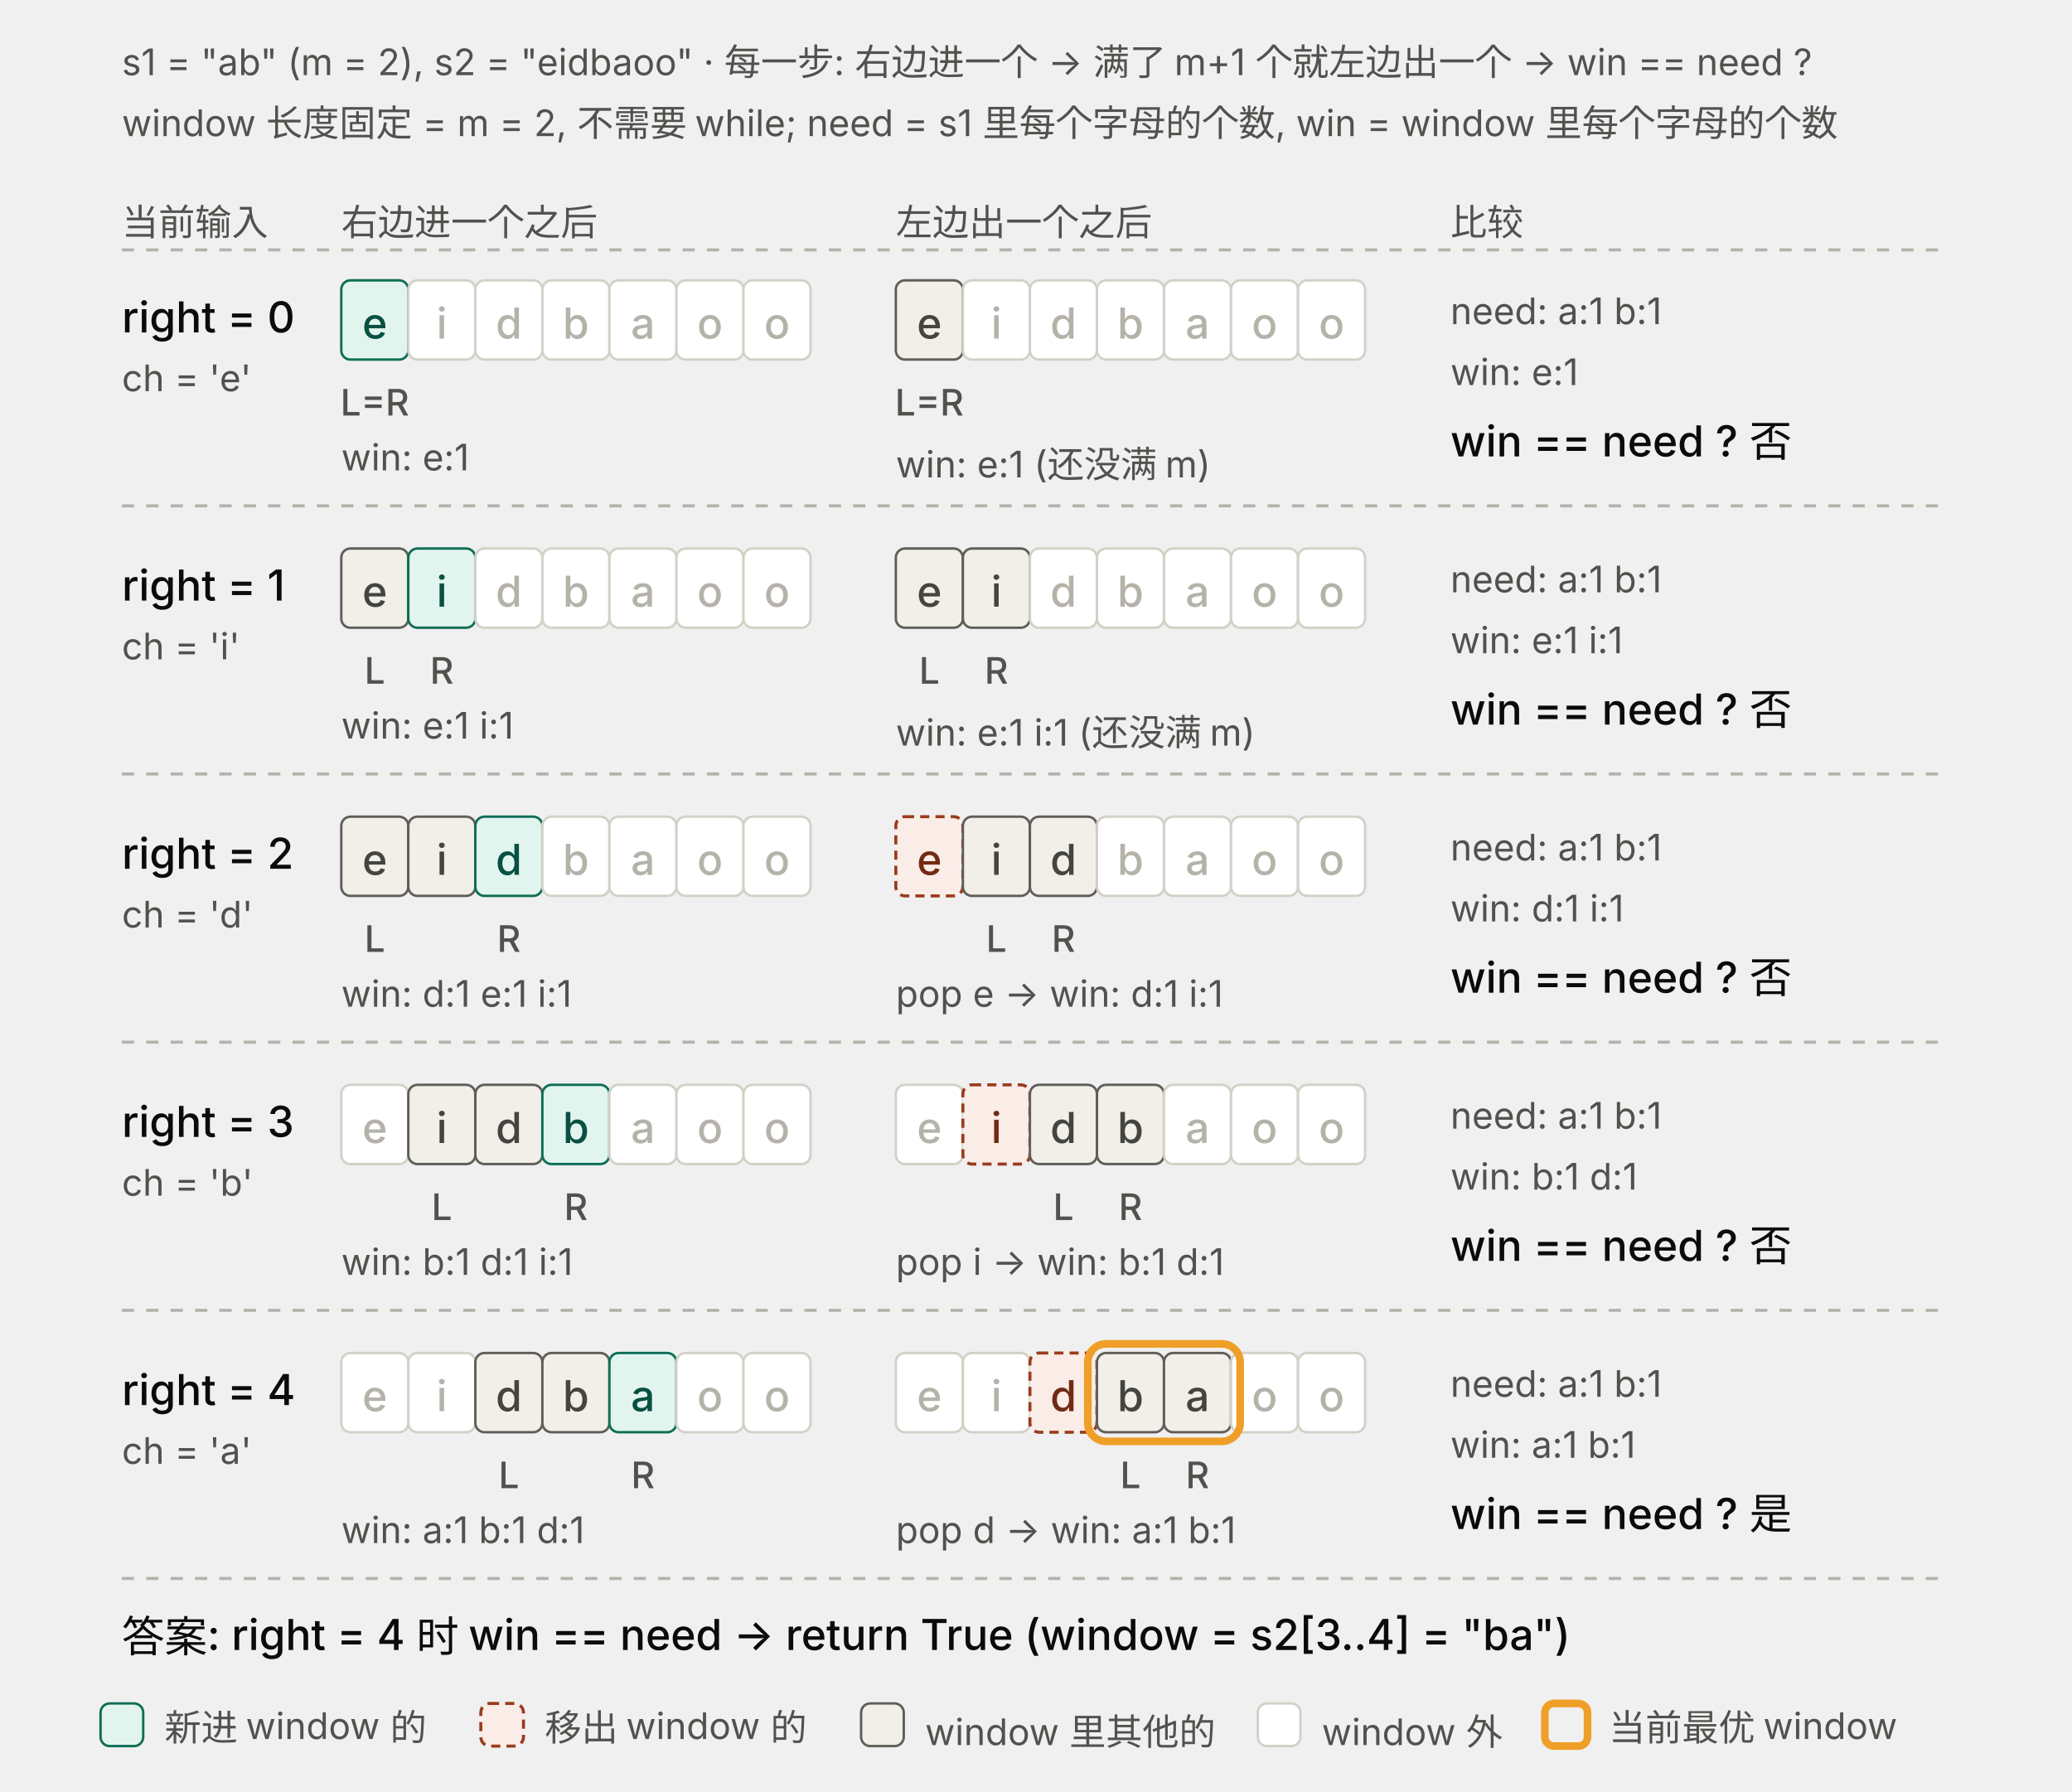
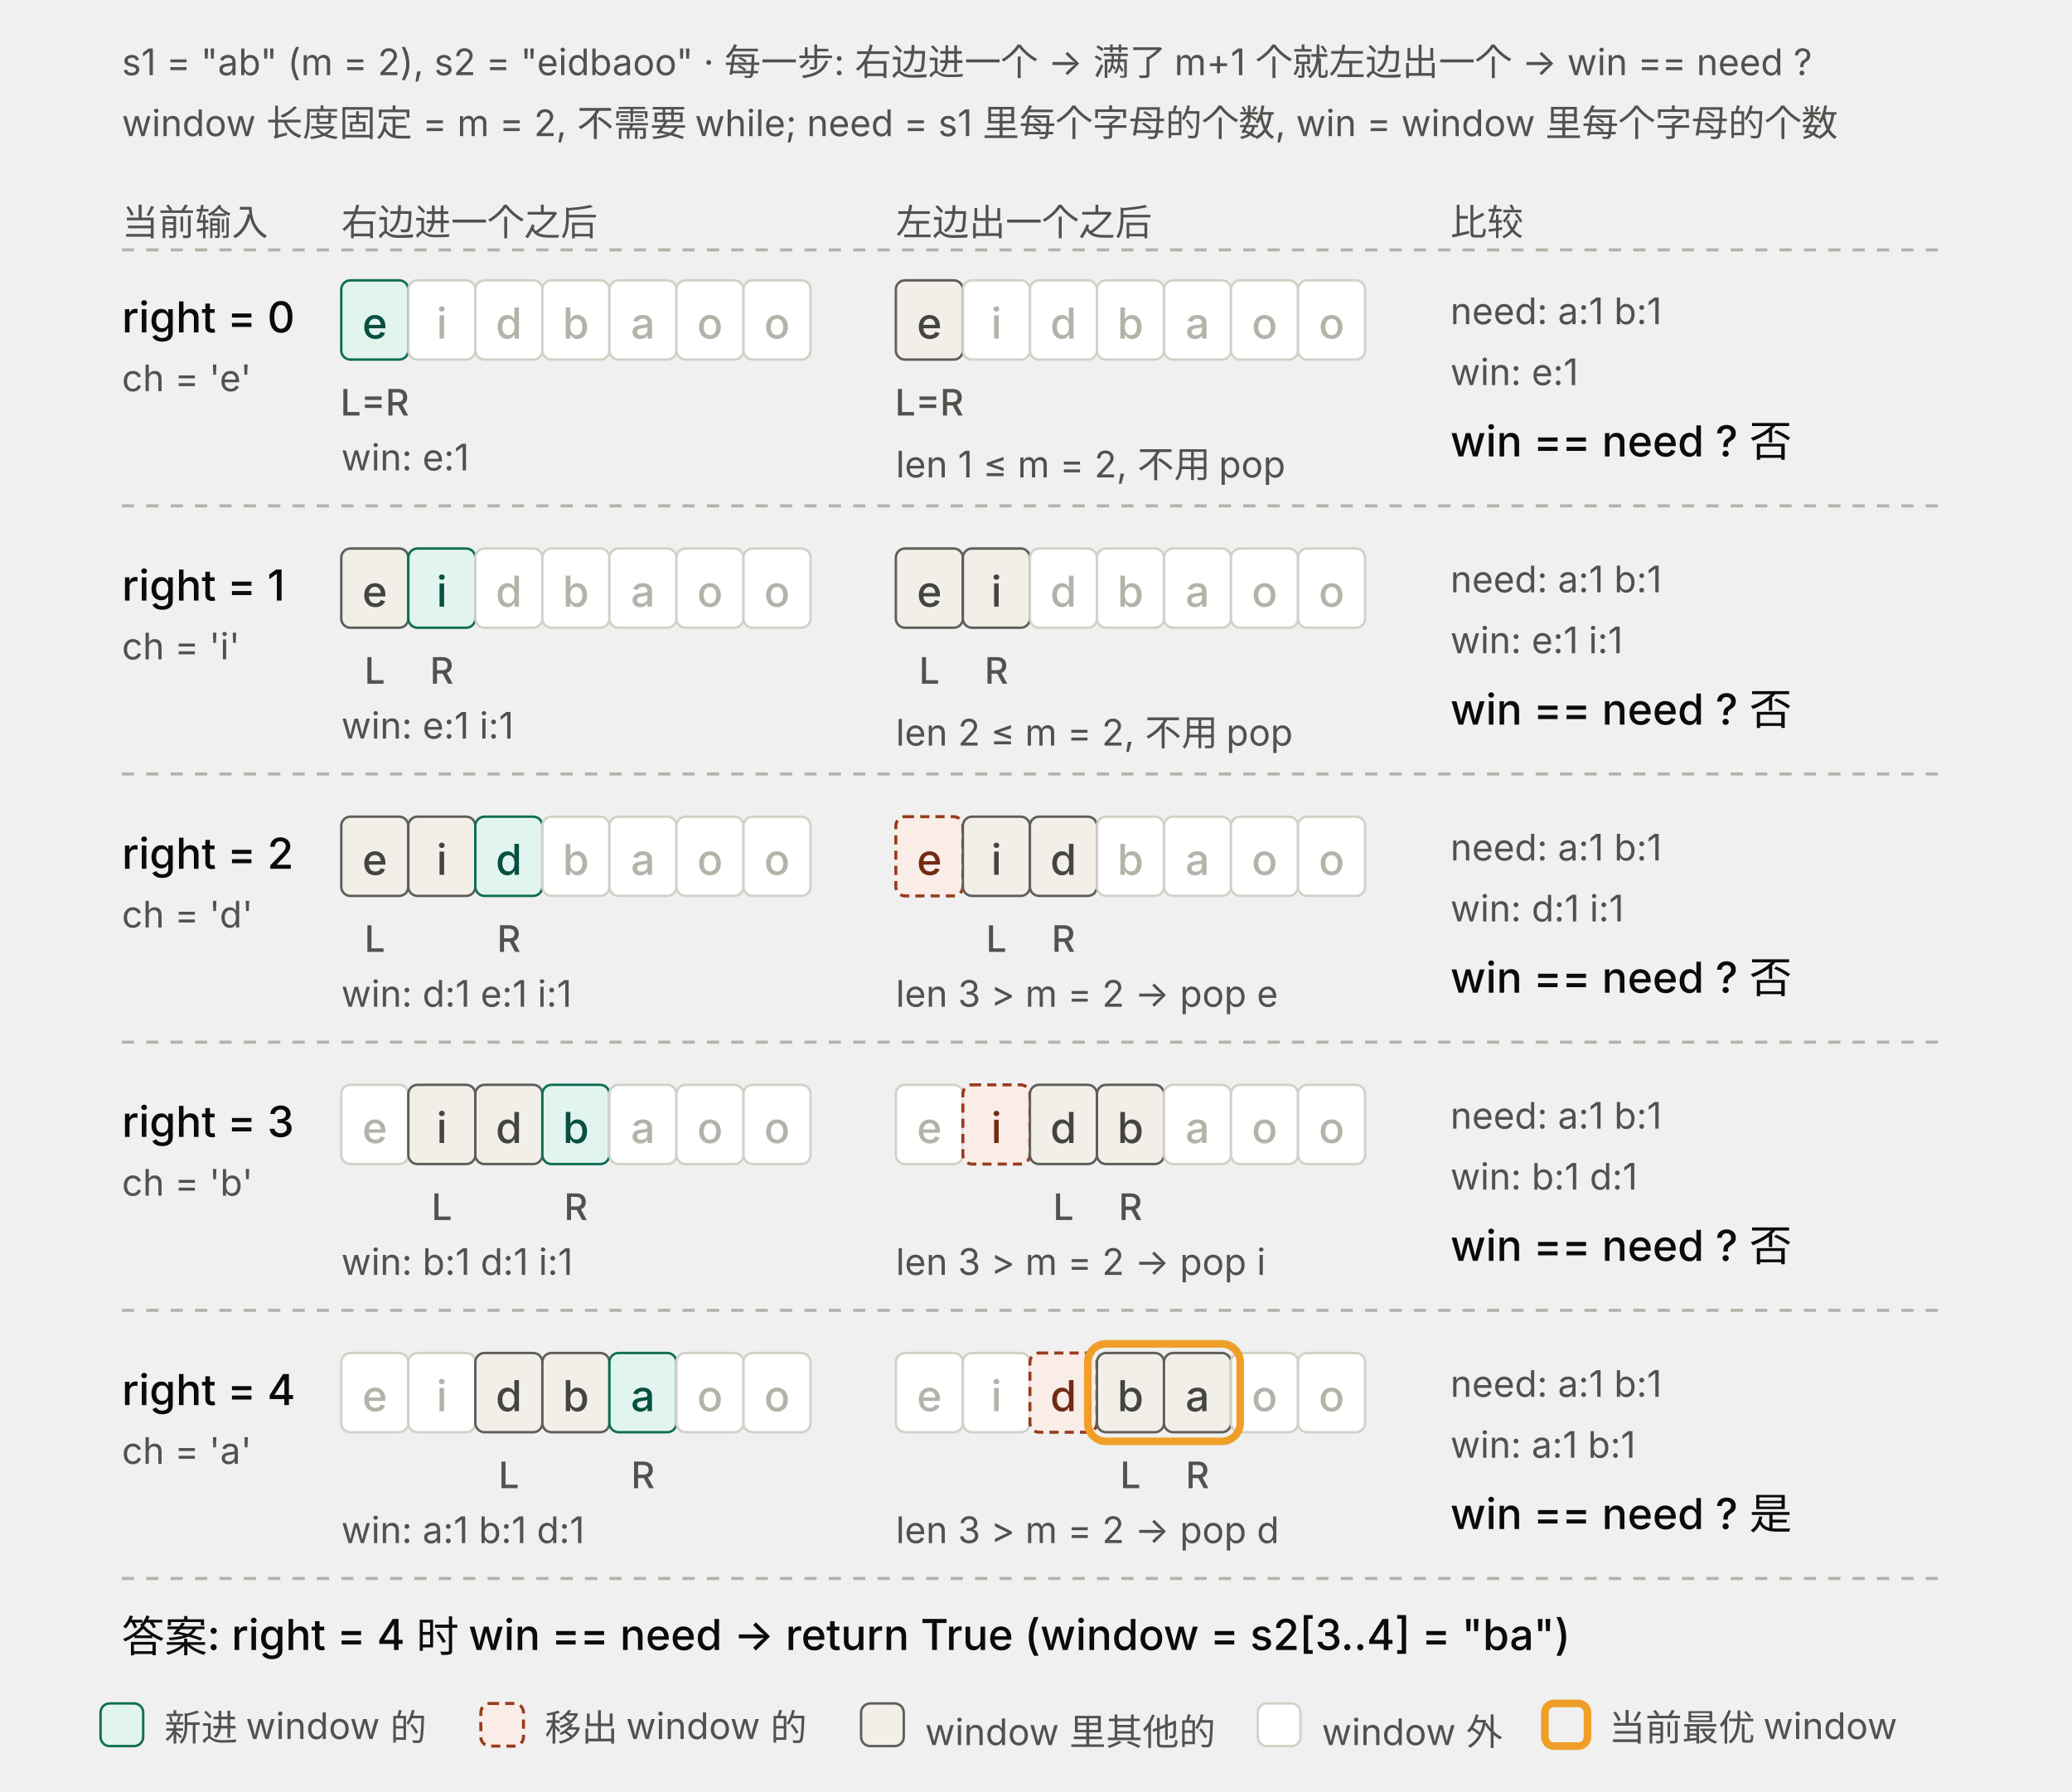
<svg xmlns="http://www.w3.org/2000/svg" width="100%" viewBox="0 0 680 588" role="img" font-family="ui-sans-serif, system-ui, -apple-system, &quot;PingFang SC&quot;, sans-serif">
  <defs>
    <marker id="arr_52514E" viewBox="0 0 10 10" refX="8" refY="5" markerWidth="6" markerHeight="6" orient="auto">
      <path d="M2 1L8 5L2 9" fill="none" stroke="#52514E" stroke-width="1.5" stroke-linecap="round" stroke-linejoin="round" />
    </marker>
    <marker id="arr_898781" viewBox="0 0 10 10" refX="8" refY="5" markerWidth="6" markerHeight="6" orient="auto">
      <path d="M2 1L8 5L2 9" fill="none" stroke="#898781" stroke-width="1.5" stroke-linecap="round" stroke-linejoin="round" />
    </marker>
    <marker id="arr_D85A30" viewBox="0 0 10 10" refX="8" refY="5" markerWidth="6" markerHeight="6" orient="auto">
      <path d="M2 1L8 5L2 9" fill="none" stroke="#D85A30" stroke-width="1.5" stroke-linecap="round" stroke-linejoin="round" />
    </marker>
  </defs>
  <text x="40" y="18" font-size="12" fill="#52514E" text-anchor="start" font-weight="400" dominant-baseline="central">s1 = "ab" (m = 2), s2 = "eidbaoo" · 每一步: 右边进一个 → 满了 m+1 个就左边出一个 → win == need ?</text>
  <text x="40" y="38" font-size="12" fill="#52514E" text-anchor="start" font-weight="400" dominant-baseline="central">window 长度固定 = m = 2, 不需要 while; need = s1 里每个字母的个数, win = window 里每个字母的个数</text>
  <text x="40" y="72" font-size="12" fill="#52514E" text-anchor="start" font-weight="400" dominant-baseline="central">当前输入</text>
  <text x="112" y="72" font-size="12" fill="#52514E" text-anchor="start" font-weight="400" dominant-baseline="central">右边进一个之后</text>
  <text x="294" y="72" font-size="12" fill="#52514E" text-anchor="start" font-weight="400" dominant-baseline="central">左边出一个之后</text>
  <text x="476" y="72" font-size="12" fill="#52514E" text-anchor="start" font-weight="400" dominant-baseline="central">比较</text>
  <line x1="40" y1="82" x2="640" y2="82" stroke="#B4B2A9" stroke-width="1" stroke-dasharray="4 4" />
  <text x="40" y="104" font-size="14" fill="#0B0B0B" text-anchor="start" font-weight="500" dominant-baseline="central">right = 0</text>
  <text x="40" y="124" font-size="12" fill="#52514E" text-anchor="start" font-weight="400" dominant-baseline="central">ch = 'e'</text>
  <rect x="112" y="92" width="22" height="26" rx="3" fill="#E1F5EE" stroke="#0F6E56" stroke-width="0.8" />
  <text x="123.0" y="106.0" font-size="14" fill="#085041" text-anchor="middle" font-weight="500" dominant-baseline="central">e</text>
  <rect x="134" y="92" width="22" height="26" rx="3" fill="#FFFFFF" stroke="#D3D1C7" stroke-width="0.8" />
  <text x="145.0" y="106.0" font-size="14" fill="#B4B2A9" text-anchor="middle" font-weight="500" dominant-baseline="central">i</text>
  <rect x="156" y="92" width="22" height="26" rx="3" fill="#FFFFFF" stroke="#D3D1C7" stroke-width="0.8" />
  <text x="167.0" y="106.0" font-size="14" fill="#B4B2A9" text-anchor="middle" font-weight="500" dominant-baseline="central">d</text>
  <rect x="178" y="92" width="22" height="26" rx="3" fill="#FFFFFF" stroke="#D3D1C7" stroke-width="0.8" />
  <text x="189.0" y="106.0" font-size="14" fill="#B4B2A9" text-anchor="middle" font-weight="500" dominant-baseline="central">b</text>
  <rect x="200" y="92" width="22" height="26" rx="3" fill="#FFFFFF" stroke="#D3D1C7" stroke-width="0.8" />
  <text x="211.0" y="106.0" font-size="14" fill="#B4B2A9" text-anchor="middle" font-weight="500" dominant-baseline="central">a</text>
  <rect x="222" y="92" width="22" height="26" rx="3" fill="#FFFFFF" stroke="#D3D1C7" stroke-width="0.8" />
  <text x="233.0" y="106.0" font-size="14" fill="#B4B2A9" text-anchor="middle" font-weight="500" dominant-baseline="central">o</text>
  <rect x="244" y="92" width="22" height="26" rx="3" fill="#FFFFFF" stroke="#D3D1C7" stroke-width="0.8" />
  <text x="255.0" y="106.0" font-size="14" fill="#B4B2A9" text-anchor="middle" font-weight="500" dominant-baseline="central">o</text>
  <text x="123.0" y="132" font-size="12" fill="#52514E" text-anchor="middle" font-weight="500" dominant-baseline="central">L=R</text>
  <text x="112" y="150" font-size="12" fill="#52514E" text-anchor="start" font-weight="400" dominant-baseline="central">win: e:1</text>
  <rect x="294" y="92" width="22" height="26" rx="3" fill="#F1EFE8" stroke="#5F5E5A" stroke-width="0.8" />
  <text x="305.0" y="106.0" font-size="14" fill="#444441" text-anchor="middle" font-weight="500" dominant-baseline="central">e</text>
  <rect x="316" y="92" width="22" height="26" rx="3" fill="#FFFFFF" stroke="#D3D1C7" stroke-width="0.8" />
  <text x="327.0" y="106.0" font-size="14" fill="#B4B2A9" text-anchor="middle" font-weight="500" dominant-baseline="central">i</text>
  <rect x="338" y="92" width="22" height="26" rx="3" fill="#FFFFFF" stroke="#D3D1C7" stroke-width="0.8" />
  <text x="349.0" y="106.0" font-size="14" fill="#B4B2A9" text-anchor="middle" font-weight="500" dominant-baseline="central">d</text>
  <rect x="360" y="92" width="22" height="26" rx="3" fill="#FFFFFF" stroke="#D3D1C7" stroke-width="0.8" />
  <text x="371.0" y="106.0" font-size="14" fill="#B4B2A9" text-anchor="middle" font-weight="500" dominant-baseline="central">b</text>
  <rect x="382" y="92" width="22" height="26" rx="3" fill="#FFFFFF" stroke="#D3D1C7" stroke-width="0.8" />
  <text x="393.0" y="106.0" font-size="14" fill="#B4B2A9" text-anchor="middle" font-weight="500" dominant-baseline="central">a</text>
  <rect x="404" y="92" width="22" height="26" rx="3" fill="#FFFFFF" stroke="#D3D1C7" stroke-width="0.8" />
  <text x="415.0" y="106.0" font-size="14" fill="#B4B2A9" text-anchor="middle" font-weight="500" dominant-baseline="central">o</text>
  <rect x="426" y="92" width="22" height="26" rx="3" fill="#FFFFFF" stroke="#D3D1C7" stroke-width="0.8" />
  <text x="437.0" y="106.0" font-size="14" fill="#B4B2A9" text-anchor="middle" font-weight="500" dominant-baseline="central">o</text>
  <text x="305.0" y="132" font-size="12" fill="#52514E" text-anchor="middle" font-weight="500" dominant-baseline="central">L=R</text>
-   <text x="294" y="150" font-size="12" fill="#52514E" text-anchor="start" font-weight="400" dominant-baseline="central">win: e:1 (还没满 m)</text>
+   <text x="294" y="150" font-size="12" fill="#52514E" text-anchor="start" font-weight="400" dominant-baseline="central">len 1 ≤ m = 2, 不用 pop</text>
  <text x="476" y="102" font-size="12" fill="#52514E" text-anchor="start" font-weight="400" dominant-baseline="central">need: a:1 b:1</text>
  <text x="476" y="122" font-size="12" fill="#52514E" text-anchor="start" font-weight="400" dominant-baseline="central">win:  e:1</text>
  <text x="476" y="142" font-size="14" fill="#0B0B0B" text-anchor="start" font-weight="500" dominant-baseline="central">win == need ? 否</text>
  <line x1="40" y1="166" x2="640" y2="166" stroke="#B4B2A9" stroke-width="1" stroke-dasharray="4 4" />
  <text x="40" y="192" font-size="14" fill="#0B0B0B" text-anchor="start" font-weight="500" dominant-baseline="central">right = 1</text>
  <text x="40" y="212" font-size="12" fill="#52514E" text-anchor="start" font-weight="400" dominant-baseline="central">ch = 'i'</text>
  <rect x="112" y="180" width="22" height="26" rx="3" fill="#F1EFE8" stroke="#5F5E5A" stroke-width="0.8" />
  <text x="123.0" y="194.0" font-size="14" fill="#444441" text-anchor="middle" font-weight="500" dominant-baseline="central">e</text>
  <rect x="134" y="180" width="22" height="26" rx="3" fill="#E1F5EE" stroke="#0F6E56" stroke-width="0.8" />
  <text x="145.0" y="194.0" font-size="14" fill="#085041" text-anchor="middle" font-weight="500" dominant-baseline="central">i</text>
  <rect x="156" y="180" width="22" height="26" rx="3" fill="#FFFFFF" stroke="#D3D1C7" stroke-width="0.8" />
  <text x="167.0" y="194.0" font-size="14" fill="#B4B2A9" text-anchor="middle" font-weight="500" dominant-baseline="central">d</text>
  <rect x="178" y="180" width="22" height="26" rx="3" fill="#FFFFFF" stroke="#D3D1C7" stroke-width="0.8" />
  <text x="189.0" y="194.0" font-size="14" fill="#B4B2A9" text-anchor="middle" font-weight="500" dominant-baseline="central">b</text>
  <rect x="200" y="180" width="22" height="26" rx="3" fill="#FFFFFF" stroke="#D3D1C7" stroke-width="0.8" />
  <text x="211.0" y="194.0" font-size="14" fill="#B4B2A9" text-anchor="middle" font-weight="500" dominant-baseline="central">a</text>
  <rect x="222" y="180" width="22" height="26" rx="3" fill="#FFFFFF" stroke="#D3D1C7" stroke-width="0.8" />
  <text x="233.0" y="194.0" font-size="14" fill="#B4B2A9" text-anchor="middle" font-weight="500" dominant-baseline="central">o</text>
  <rect x="244" y="180" width="22" height="26" rx="3" fill="#FFFFFF" stroke="#D3D1C7" stroke-width="0.8" />
  <text x="255.0" y="194.0" font-size="14" fill="#B4B2A9" text-anchor="middle" font-weight="500" dominant-baseline="central">o</text>
  <text x="123.0" y="220" font-size="12" fill="#52514E" text-anchor="middle" font-weight="500" dominant-baseline="central">L</text>
  <text x="145.0" y="220" font-size="12" fill="#52514E" text-anchor="middle" font-weight="500" dominant-baseline="central">R</text>
  <text x="112" y="238" font-size="12" fill="#52514E" text-anchor="start" font-weight="400" dominant-baseline="central">win: e:1 i:1</text>
  <rect x="294" y="180" width="22" height="26" rx="3" fill="#F1EFE8" stroke="#5F5E5A" stroke-width="0.8" />
  <text x="305.0" y="194.0" font-size="14" fill="#444441" text-anchor="middle" font-weight="500" dominant-baseline="central">e</text>
  <rect x="316" y="180" width="22" height="26" rx="3" fill="#F1EFE8" stroke="#5F5E5A" stroke-width="0.8" />
  <text x="327.0" y="194.0" font-size="14" fill="#444441" text-anchor="middle" font-weight="500" dominant-baseline="central">i</text>
  <rect x="338" y="180" width="22" height="26" rx="3" fill="#FFFFFF" stroke="#D3D1C7" stroke-width="0.8" />
  <text x="349.0" y="194.0" font-size="14" fill="#B4B2A9" text-anchor="middle" font-weight="500" dominant-baseline="central">d</text>
  <rect x="360" y="180" width="22" height="26" rx="3" fill="#FFFFFF" stroke="#D3D1C7" stroke-width="0.8" />
  <text x="371.0" y="194.0" font-size="14" fill="#B4B2A9" text-anchor="middle" font-weight="500" dominant-baseline="central">b</text>
  <rect x="382" y="180" width="22" height="26" rx="3" fill="#FFFFFF" stroke="#D3D1C7" stroke-width="0.8" />
  <text x="393.0" y="194.0" font-size="14" fill="#B4B2A9" text-anchor="middle" font-weight="500" dominant-baseline="central">a</text>
  <rect x="404" y="180" width="22" height="26" rx="3" fill="#FFFFFF" stroke="#D3D1C7" stroke-width="0.8" />
  <text x="415.0" y="194.0" font-size="14" fill="#B4B2A9" text-anchor="middle" font-weight="500" dominant-baseline="central">o</text>
  <rect x="426" y="180" width="22" height="26" rx="3" fill="#FFFFFF" stroke="#D3D1C7" stroke-width="0.8" />
  <text x="437.0" y="194.0" font-size="14" fill="#B4B2A9" text-anchor="middle" font-weight="500" dominant-baseline="central">o</text>
  <text x="305.0" y="220" font-size="12" fill="#52514E" text-anchor="middle" font-weight="500" dominant-baseline="central">L</text>
  <text x="327.0" y="220" font-size="12" fill="#52514E" text-anchor="middle" font-weight="500" dominant-baseline="central">R</text>
-   <text x="294" y="238" font-size="12" fill="#52514E" text-anchor="start" font-weight="400" dominant-baseline="central">win: e:1 i:1 (还没满 m)</text>
+   <text x="294" y="238" font-size="12" fill="#52514E" text-anchor="start" font-weight="400" dominant-baseline="central">len 2 ≤ m = 2, 不用 pop</text>
  <text x="476" y="190" font-size="12" fill="#52514E" text-anchor="start" font-weight="400" dominant-baseline="central">need: a:1 b:1</text>
  <text x="476" y="210" font-size="12" fill="#52514E" text-anchor="start" font-weight="400" dominant-baseline="central">win:  e:1 i:1</text>
  <text x="476" y="230" font-size="14" fill="#0B0B0B" text-anchor="start" font-weight="500" dominant-baseline="central">win == need ? 否</text>
  <line x1="40" y1="254" x2="640" y2="254" stroke="#B4B2A9" stroke-width="1" stroke-dasharray="4 4" />
  <text x="40" y="280" font-size="14" fill="#0B0B0B" text-anchor="start" font-weight="500" dominant-baseline="central">right = 2</text>
  <text x="40" y="300" font-size="12" fill="#52514E" text-anchor="start" font-weight="400" dominant-baseline="central">ch = 'd'</text>
  <rect x="112" y="268" width="22" height="26" rx="3" fill="#F1EFE8" stroke="#5F5E5A" stroke-width="0.8" />
  <text x="123.0" y="282.0" font-size="14" fill="#444441" text-anchor="middle" font-weight="500" dominant-baseline="central">e</text>
  <rect x="134" y="268" width="22" height="26" rx="3" fill="#F1EFE8" stroke="#5F5E5A" stroke-width="0.8" />
  <text x="145.0" y="282.0" font-size="14" fill="#444441" text-anchor="middle" font-weight="500" dominant-baseline="central">i</text>
  <rect x="156" y="268" width="22" height="26" rx="3" fill="#E1F5EE" stroke="#0F6E56" stroke-width="0.8" />
  <text x="167.0" y="282.0" font-size="14" fill="#085041" text-anchor="middle" font-weight="500" dominant-baseline="central">d</text>
  <rect x="178" y="268" width="22" height="26" rx="3" fill="#FFFFFF" stroke="#D3D1C7" stroke-width="0.8" />
  <text x="189.0" y="282.0" font-size="14" fill="#B4B2A9" text-anchor="middle" font-weight="500" dominant-baseline="central">b</text>
  <rect x="200" y="268" width="22" height="26" rx="3" fill="#FFFFFF" stroke="#D3D1C7" stroke-width="0.8" />
  <text x="211.0" y="282.0" font-size="14" fill="#B4B2A9" text-anchor="middle" font-weight="500" dominant-baseline="central">a</text>
  <rect x="222" y="268" width="22" height="26" rx="3" fill="#FFFFFF" stroke="#D3D1C7" stroke-width="0.8" />
  <text x="233.0" y="282.0" font-size="14" fill="#B4B2A9" text-anchor="middle" font-weight="500" dominant-baseline="central">o</text>
  <rect x="244" y="268" width="22" height="26" rx="3" fill="#FFFFFF" stroke="#D3D1C7" stroke-width="0.8" />
  <text x="255.0" y="282.0" font-size="14" fill="#B4B2A9" text-anchor="middle" font-weight="500" dominant-baseline="central">o</text>
  <text x="123.0" y="308" font-size="12" fill="#52514E" text-anchor="middle" font-weight="500" dominant-baseline="central">L</text>
  <text x="167.0" y="308" font-size="12" fill="#52514E" text-anchor="middle" font-weight="500" dominant-baseline="central">R</text>
  <text x="112" y="326" font-size="12" fill="#52514E" text-anchor="start" font-weight="400" dominant-baseline="central">win: d:1 e:1 i:1</text>
  <rect x="294" y="268" width="22" height="26" rx="3" fill="#FAECE7" stroke="#993C1D" stroke-width="1" stroke-dasharray="3 2" />
  <text x="305.0" y="282.0" font-size="14" fill="#712B13" text-anchor="middle" font-weight="500" dominant-baseline="central">e</text>
  <rect x="316" y="268" width="22" height="26" rx="3" fill="#F1EFE8" stroke="#5F5E5A" stroke-width="0.8" />
  <text x="327.0" y="282.0" font-size="14" fill="#444441" text-anchor="middle" font-weight="500" dominant-baseline="central">i</text>
  <rect x="338" y="268" width="22" height="26" rx="3" fill="#F1EFE8" stroke="#5F5E5A" stroke-width="0.8" />
  <text x="349.0" y="282.0" font-size="14" fill="#444441" text-anchor="middle" font-weight="500" dominant-baseline="central">d</text>
  <rect x="360" y="268" width="22" height="26" rx="3" fill="#FFFFFF" stroke="#D3D1C7" stroke-width="0.8" />
  <text x="371.0" y="282.0" font-size="14" fill="#B4B2A9" text-anchor="middle" font-weight="500" dominant-baseline="central">b</text>
  <rect x="382" y="268" width="22" height="26" rx="3" fill="#FFFFFF" stroke="#D3D1C7" stroke-width="0.8" />
  <text x="393.0" y="282.0" font-size="14" fill="#B4B2A9" text-anchor="middle" font-weight="500" dominant-baseline="central">a</text>
  <rect x="404" y="268" width="22" height="26" rx="3" fill="#FFFFFF" stroke="#D3D1C7" stroke-width="0.8" />
  <text x="415.0" y="282.0" font-size="14" fill="#B4B2A9" text-anchor="middle" font-weight="500" dominant-baseline="central">o</text>
  <rect x="426" y="268" width="22" height="26" rx="3" fill="#FFFFFF" stroke="#D3D1C7" stroke-width="0.8" />
  <text x="437.0" y="282.0" font-size="14" fill="#B4B2A9" text-anchor="middle" font-weight="500" dominant-baseline="central">o</text>
  <text x="327.0" y="308" font-size="12" fill="#52514E" text-anchor="middle" font-weight="500" dominant-baseline="central">L</text>
  <text x="349.0" y="308" font-size="12" fill="#52514E" text-anchor="middle" font-weight="500" dominant-baseline="central">R</text>
-   <text x="294" y="326" font-size="12" fill="#52514E" text-anchor="start" font-weight="400" dominant-baseline="central">pop e → win: d:1 i:1</text>
+   <text x="294" y="326" font-size="12" fill="#52514E" text-anchor="start" font-weight="400" dominant-baseline="central">len 3 &gt; m = 2 → pop e</text>
  <text x="476" y="278" font-size="12" fill="#52514E" text-anchor="start" font-weight="400" dominant-baseline="central">need: a:1 b:1</text>
  <text x="476" y="298" font-size="12" fill="#52514E" text-anchor="start" font-weight="400" dominant-baseline="central">win:  d:1 i:1</text>
  <text x="476" y="318" font-size="14" fill="#0B0B0B" text-anchor="start" font-weight="500" dominant-baseline="central">win == need ? 否</text>
  <line x1="40" y1="342" x2="640" y2="342" stroke="#B4B2A9" stroke-width="1" stroke-dasharray="4 4" />
  <text x="40" y="368" font-size="14" fill="#0B0B0B" text-anchor="start" font-weight="500" dominant-baseline="central">right = 3</text>
  <text x="40" y="388" font-size="12" fill="#52514E" text-anchor="start" font-weight="400" dominant-baseline="central">ch = 'b'</text>
  <rect x="112" y="356" width="22" height="26" rx="3" fill="#FFFFFF" stroke="#D3D1C7" stroke-width="0.8" />
  <text x="123.0" y="370.0" font-size="14" fill="#B4B2A9" text-anchor="middle" font-weight="500" dominant-baseline="central">e</text>
  <rect x="134" y="356" width="22" height="26" rx="3" fill="#F1EFE8" stroke="#5F5E5A" stroke-width="0.8" />
  <text x="145.0" y="370.0" font-size="14" fill="#444441" text-anchor="middle" font-weight="500" dominant-baseline="central">i</text>
  <rect x="156" y="356" width="22" height="26" rx="3" fill="#F1EFE8" stroke="#5F5E5A" stroke-width="0.8" />
  <text x="167.0" y="370.0" font-size="14" fill="#444441" text-anchor="middle" font-weight="500" dominant-baseline="central">d</text>
  <rect x="178" y="356" width="22" height="26" rx="3" fill="#E1F5EE" stroke="#0F6E56" stroke-width="0.8" />
  <text x="189.0" y="370.0" font-size="14" fill="#085041" text-anchor="middle" font-weight="500" dominant-baseline="central">b</text>
  <rect x="200" y="356" width="22" height="26" rx="3" fill="#FFFFFF" stroke="#D3D1C7" stroke-width="0.8" />
  <text x="211.0" y="370.0" font-size="14" fill="#B4B2A9" text-anchor="middle" font-weight="500" dominant-baseline="central">a</text>
  <rect x="222" y="356" width="22" height="26" rx="3" fill="#FFFFFF" stroke="#D3D1C7" stroke-width="0.8" />
  <text x="233.0" y="370.0" font-size="14" fill="#B4B2A9" text-anchor="middle" font-weight="500" dominant-baseline="central">o</text>
  <rect x="244" y="356" width="22" height="26" rx="3" fill="#FFFFFF" stroke="#D3D1C7" stroke-width="0.8" />
  <text x="255.0" y="370.0" font-size="14" fill="#B4B2A9" text-anchor="middle" font-weight="500" dominant-baseline="central">o</text>
  <text x="145.0" y="396" font-size="12" fill="#52514E" text-anchor="middle" font-weight="500" dominant-baseline="central">L</text>
  <text x="189.0" y="396" font-size="12" fill="#52514E" text-anchor="middle" font-weight="500" dominant-baseline="central">R</text>
  <text x="112" y="414" font-size="12" fill="#52514E" text-anchor="start" font-weight="400" dominant-baseline="central">win: b:1 d:1 i:1</text>
  <rect x="294" y="356" width="22" height="26" rx="3" fill="#FFFFFF" stroke="#D3D1C7" stroke-width="0.8" />
  <text x="305.0" y="370.0" font-size="14" fill="#B4B2A9" text-anchor="middle" font-weight="500" dominant-baseline="central">e</text>
  <rect x="316" y="356" width="22" height="26" rx="3" fill="#FAECE7" stroke="#993C1D" stroke-width="1" stroke-dasharray="3 2" />
  <text x="327.0" y="370.0" font-size="14" fill="#712B13" text-anchor="middle" font-weight="500" dominant-baseline="central">i</text>
  <rect x="338" y="356" width="22" height="26" rx="3" fill="#F1EFE8" stroke="#5F5E5A" stroke-width="0.8" />
  <text x="349.0" y="370.0" font-size="14" fill="#444441" text-anchor="middle" font-weight="500" dominant-baseline="central">d</text>
  <rect x="360" y="356" width="22" height="26" rx="3" fill="#F1EFE8" stroke="#5F5E5A" stroke-width="0.8" />
  <text x="371.0" y="370.0" font-size="14" fill="#444441" text-anchor="middle" font-weight="500" dominant-baseline="central">b</text>
  <rect x="382" y="356" width="22" height="26" rx="3" fill="#FFFFFF" stroke="#D3D1C7" stroke-width="0.8" />
  <text x="393.0" y="370.0" font-size="14" fill="#B4B2A9" text-anchor="middle" font-weight="500" dominant-baseline="central">a</text>
  <rect x="404" y="356" width="22" height="26" rx="3" fill="#FFFFFF" stroke="#D3D1C7" stroke-width="0.8" />
  <text x="415.0" y="370.0" font-size="14" fill="#B4B2A9" text-anchor="middle" font-weight="500" dominant-baseline="central">o</text>
  <rect x="426" y="356" width="22" height="26" rx="3" fill="#FFFFFF" stroke="#D3D1C7" stroke-width="0.8" />
  <text x="437.0" y="370.0" font-size="14" fill="#B4B2A9" text-anchor="middle" font-weight="500" dominant-baseline="central">o</text>
  <text x="349.0" y="396" font-size="12" fill="#52514E" text-anchor="middle" font-weight="500" dominant-baseline="central">L</text>
  <text x="371.0" y="396" font-size="12" fill="#52514E" text-anchor="middle" font-weight="500" dominant-baseline="central">R</text>
-   <text x="294" y="414" font-size="12" fill="#52514E" text-anchor="start" font-weight="400" dominant-baseline="central">pop i → win: b:1 d:1</text>
+   <text x="294" y="414" font-size="12" fill="#52514E" text-anchor="start" font-weight="400" dominant-baseline="central">len 3 &gt; m = 2 → pop i</text>
  <text x="476" y="366" font-size="12" fill="#52514E" text-anchor="start" font-weight="400" dominant-baseline="central">need: a:1 b:1</text>
  <text x="476" y="386" font-size="12" fill="#52514E" text-anchor="start" font-weight="400" dominant-baseline="central">win:  b:1 d:1</text>
  <text x="476" y="406" font-size="14" fill="#0B0B0B" text-anchor="start" font-weight="500" dominant-baseline="central">win == need ? 否</text>
  <line x1="40" y1="430" x2="640" y2="430" stroke="#B4B2A9" stroke-width="1" stroke-dasharray="4 4" />
  <text x="40" y="456" font-size="14" fill="#0B0B0B" text-anchor="start" font-weight="500" dominant-baseline="central">right = 4</text>
  <text x="40" y="476" font-size="12" fill="#52514E" text-anchor="start" font-weight="400" dominant-baseline="central">ch = 'a'</text>
  <rect x="112" y="444" width="22" height="26" rx="3" fill="#FFFFFF" stroke="#D3D1C7" stroke-width="0.8" />
  <text x="123.0" y="458.0" font-size="14" fill="#B4B2A9" text-anchor="middle" font-weight="500" dominant-baseline="central">e</text>
  <rect x="134" y="444" width="22" height="26" rx="3" fill="#FFFFFF" stroke="#D3D1C7" stroke-width="0.8" />
  <text x="145.0" y="458.0" font-size="14" fill="#B4B2A9" text-anchor="middle" font-weight="500" dominant-baseline="central">i</text>
  <rect x="156" y="444" width="22" height="26" rx="3" fill="#F1EFE8" stroke="#5F5E5A" stroke-width="0.8" />
  <text x="167.0" y="458.0" font-size="14" fill="#444441" text-anchor="middle" font-weight="500" dominant-baseline="central">d</text>
  <rect x="178" y="444" width="22" height="26" rx="3" fill="#F1EFE8" stroke="#5F5E5A" stroke-width="0.8" />
  <text x="189.0" y="458.0" font-size="14" fill="#444441" text-anchor="middle" font-weight="500" dominant-baseline="central">b</text>
  <rect x="200" y="444" width="22" height="26" rx="3" fill="#E1F5EE" stroke="#0F6E56" stroke-width="0.8" />
  <text x="211.0" y="458.0" font-size="14" fill="#085041" text-anchor="middle" font-weight="500" dominant-baseline="central">a</text>
  <rect x="222" y="444" width="22" height="26" rx="3" fill="#FFFFFF" stroke="#D3D1C7" stroke-width="0.8" />
  <text x="233.0" y="458.0" font-size="14" fill="#B4B2A9" text-anchor="middle" font-weight="500" dominant-baseline="central">o</text>
  <rect x="244" y="444" width="22" height="26" rx="3" fill="#FFFFFF" stroke="#D3D1C7" stroke-width="0.8" />
  <text x="255.0" y="458.0" font-size="14" fill="#B4B2A9" text-anchor="middle" font-weight="500" dominant-baseline="central">o</text>
  <text x="167.0" y="484" font-size="12" fill="#52514E" text-anchor="middle" font-weight="500" dominant-baseline="central">L</text>
  <text x="211.0" y="484" font-size="12" fill="#52514E" text-anchor="middle" font-weight="500" dominant-baseline="central">R</text>
  <text x="112" y="502" font-size="12" fill="#52514E" text-anchor="start" font-weight="400" dominant-baseline="central">win: a:1 b:1 d:1</text>
  <rect x="294" y="444" width="22" height="26" rx="3" fill="#FFFFFF" stroke="#D3D1C7" stroke-width="0.8" />
  <text x="305.0" y="458.0" font-size="14" fill="#B4B2A9" text-anchor="middle" font-weight="500" dominant-baseline="central">e</text>
  <rect x="316" y="444" width="22" height="26" rx="3" fill="#FFFFFF" stroke="#D3D1C7" stroke-width="0.8" />
  <text x="327.0" y="458.0" font-size="14" fill="#B4B2A9" text-anchor="middle" font-weight="500" dominant-baseline="central">i</text>
  <rect x="338" y="444" width="22" height="26" rx="3" fill="#FAECE7" stroke="#993C1D" stroke-width="1" stroke-dasharray="3 2" />
  <text x="349.0" y="458.0" font-size="14" fill="#712B13" text-anchor="middle" font-weight="500" dominant-baseline="central">d</text>
  <rect x="360" y="444" width="22" height="26" rx="3" fill="#F1EFE8" stroke="#5F5E5A" stroke-width="0.8" />
  <text x="371.0" y="458.0" font-size="14" fill="#444441" text-anchor="middle" font-weight="500" dominant-baseline="central">b</text>
  <rect x="382" y="444" width="22" height="26" rx="3" fill="#F1EFE8" stroke="#5F5E5A" stroke-width="0.8" />
  <text x="393.0" y="458.0" font-size="14" fill="#444441" text-anchor="middle" font-weight="500" dominant-baseline="central">a</text>
  <rect x="404" y="444" width="22" height="26" rx="3" fill="#FFFFFF" stroke="#D3D1C7" stroke-width="0.8" />
  <text x="415.0" y="458.0" font-size="14" fill="#B4B2A9" text-anchor="middle" font-weight="500" dominant-baseline="central">o</text>
  <rect x="426" y="444" width="22" height="26" rx="3" fill="#FFFFFF" stroke="#D3D1C7" stroke-width="0.8" />
  <text x="437.0" y="458.0" font-size="14" fill="#B4B2A9" text-anchor="middle" font-weight="500" dominant-baseline="central">o</text>
  <rect x="357" y="441" width="50" height="32" rx="6" fill="none" stroke="#EF9F27" stroke-width="2.5" />
  <text x="371.0" y="484" font-size="12" fill="#52514E" text-anchor="middle" font-weight="500" dominant-baseline="central">L</text>
  <text x="393.0" y="484" font-size="12" fill="#52514E" text-anchor="middle" font-weight="500" dominant-baseline="central">R</text>
-   <text x="294" y="502" font-size="12" fill="#52514E" text-anchor="start" font-weight="400" dominant-baseline="central">pop d → win: a:1 b:1</text>
+   <text x="294" y="502" font-size="12" fill="#52514E" text-anchor="start" font-weight="400" dominant-baseline="central">len 3 &gt; m = 2 → pop d</text>
  <text x="476" y="454" font-size="12" fill="#52514E" text-anchor="start" font-weight="400" dominant-baseline="central">need: a:1 b:1</text>
  <text x="476" y="474" font-size="12" fill="#52514E" text-anchor="start" font-weight="400" dominant-baseline="central">win:  a:1 b:1</text>
  <text x="476" y="494" font-size="14" fill="#0B0B0B" text-anchor="start" font-weight="500" dominant-baseline="central">win == need ? 是</text>
  <line x1="40" y1="518" x2="640" y2="518" stroke="#B4B2A9" stroke-width="1" stroke-dasharray="4 4" />
  <text x="40" y="536" font-size="14" fill="#0B0B0B" text-anchor="start" font-weight="500" dominant-baseline="central">答案: right = 4 时 win == need → return True (window = s2[3..4] = "ba")</text>
  <rect x="33" y="559" width="14" height="14" rx="3" fill="#E1F5EE" stroke="#0F6E56" stroke-width="0.8" />
  <text x="54" y="566" font-size="12" fill="#52514E" text-anchor="start" font-weight="400" dominant-baseline="central">新进 window 的</text>
  <rect x="157.8" y="559" width="14" height="14" rx="3" fill="#FAECE7" stroke="#993C1D" stroke-width="1" stroke-dasharray="3 2" />
  <text x="178.8" y="566" font-size="12" fill="#52514E" text-anchor="start" font-weight="400" dominant-baseline="central">移出 window 的</text>
  <rect x="282.6" y="559" width="14" height="14" rx="3" fill="#F1EFE8" stroke="#5F5E5A" stroke-width="0.8" />
  <text x="303.6" y="566" font-size="12" fill="#52514E" text-anchor="start" font-weight="400" dominant-baseline="central">window 里其他的</text>
  <rect x="412.8" y="559" width="14" height="14" rx="3" fill="#FFFFFF" stroke="#D3D1C7" stroke-width="0.8" />
  <text x="433.8" y="566" font-size="12" fill="#52514E" text-anchor="start" font-weight="400" dominant-baseline="central">window 外</text>
  <rect x="507.0" y="559" width="14" height="14" rx="3" fill="none" stroke="#EF9F27" stroke-width="2.5" />
  <text x="528.0" y="566" font-size="12" fill="#52514E" text-anchor="start" font-weight="400" dominant-baseline="central">当前最优 window</text>
</svg>
